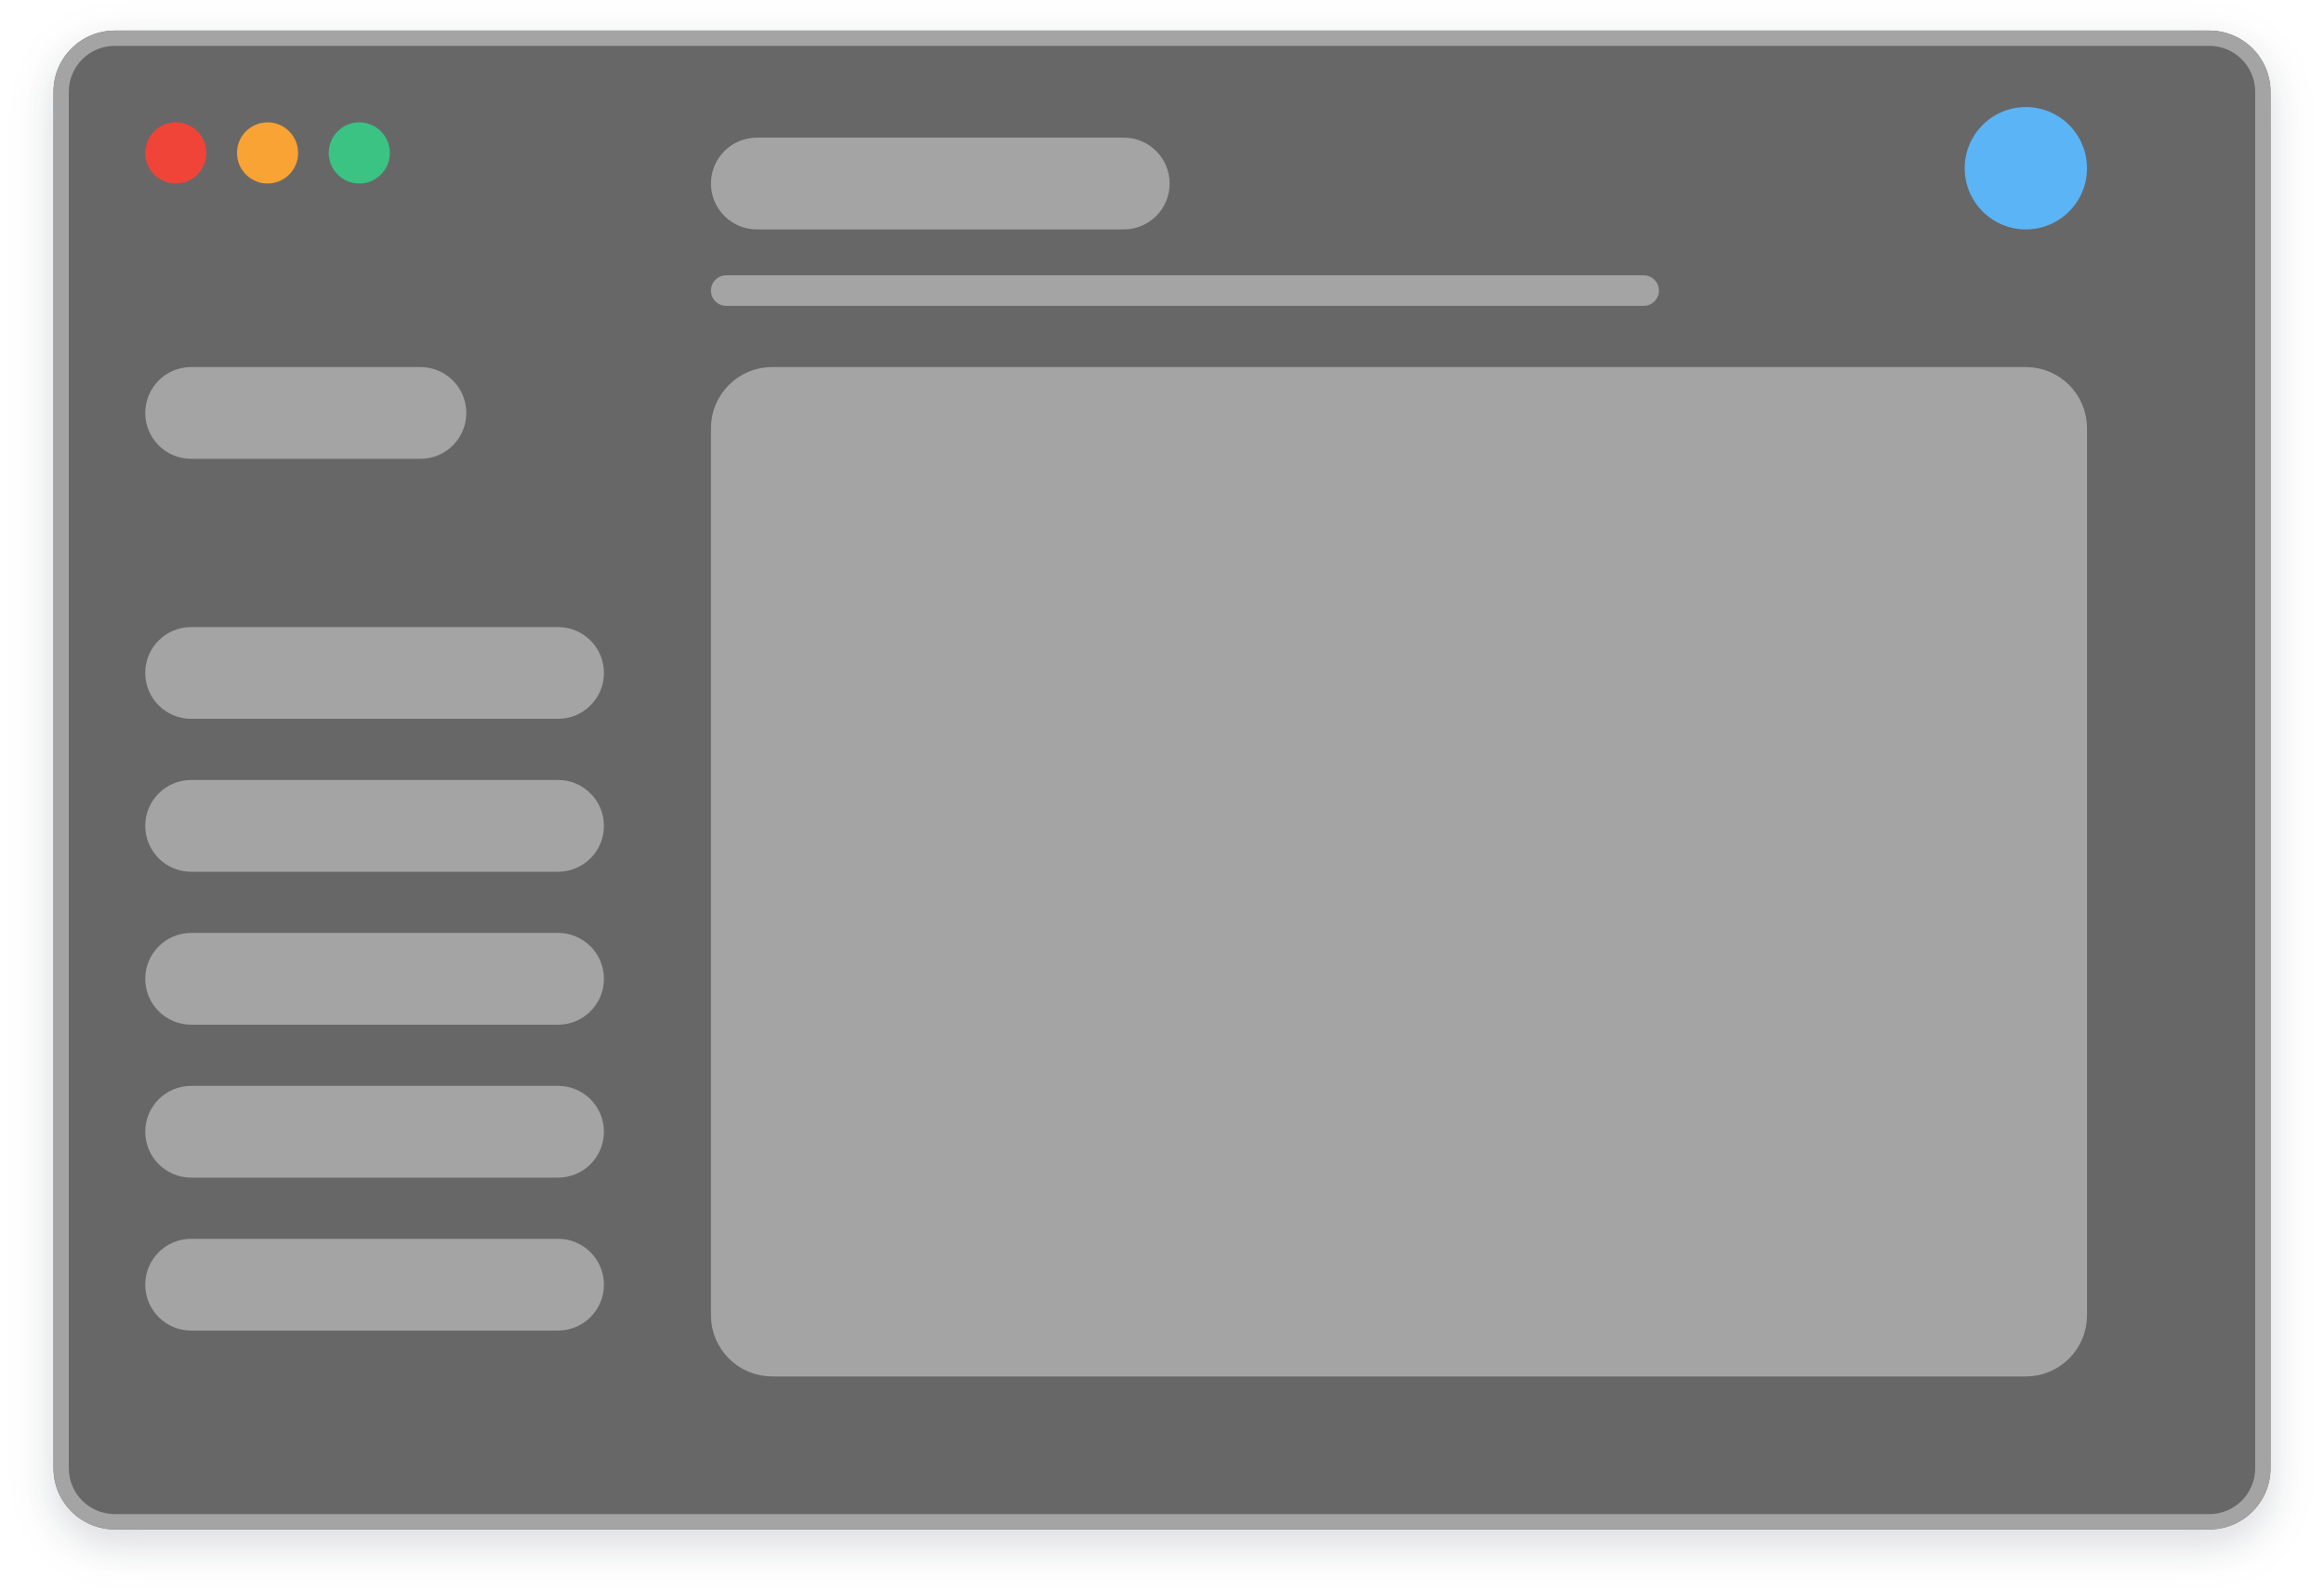
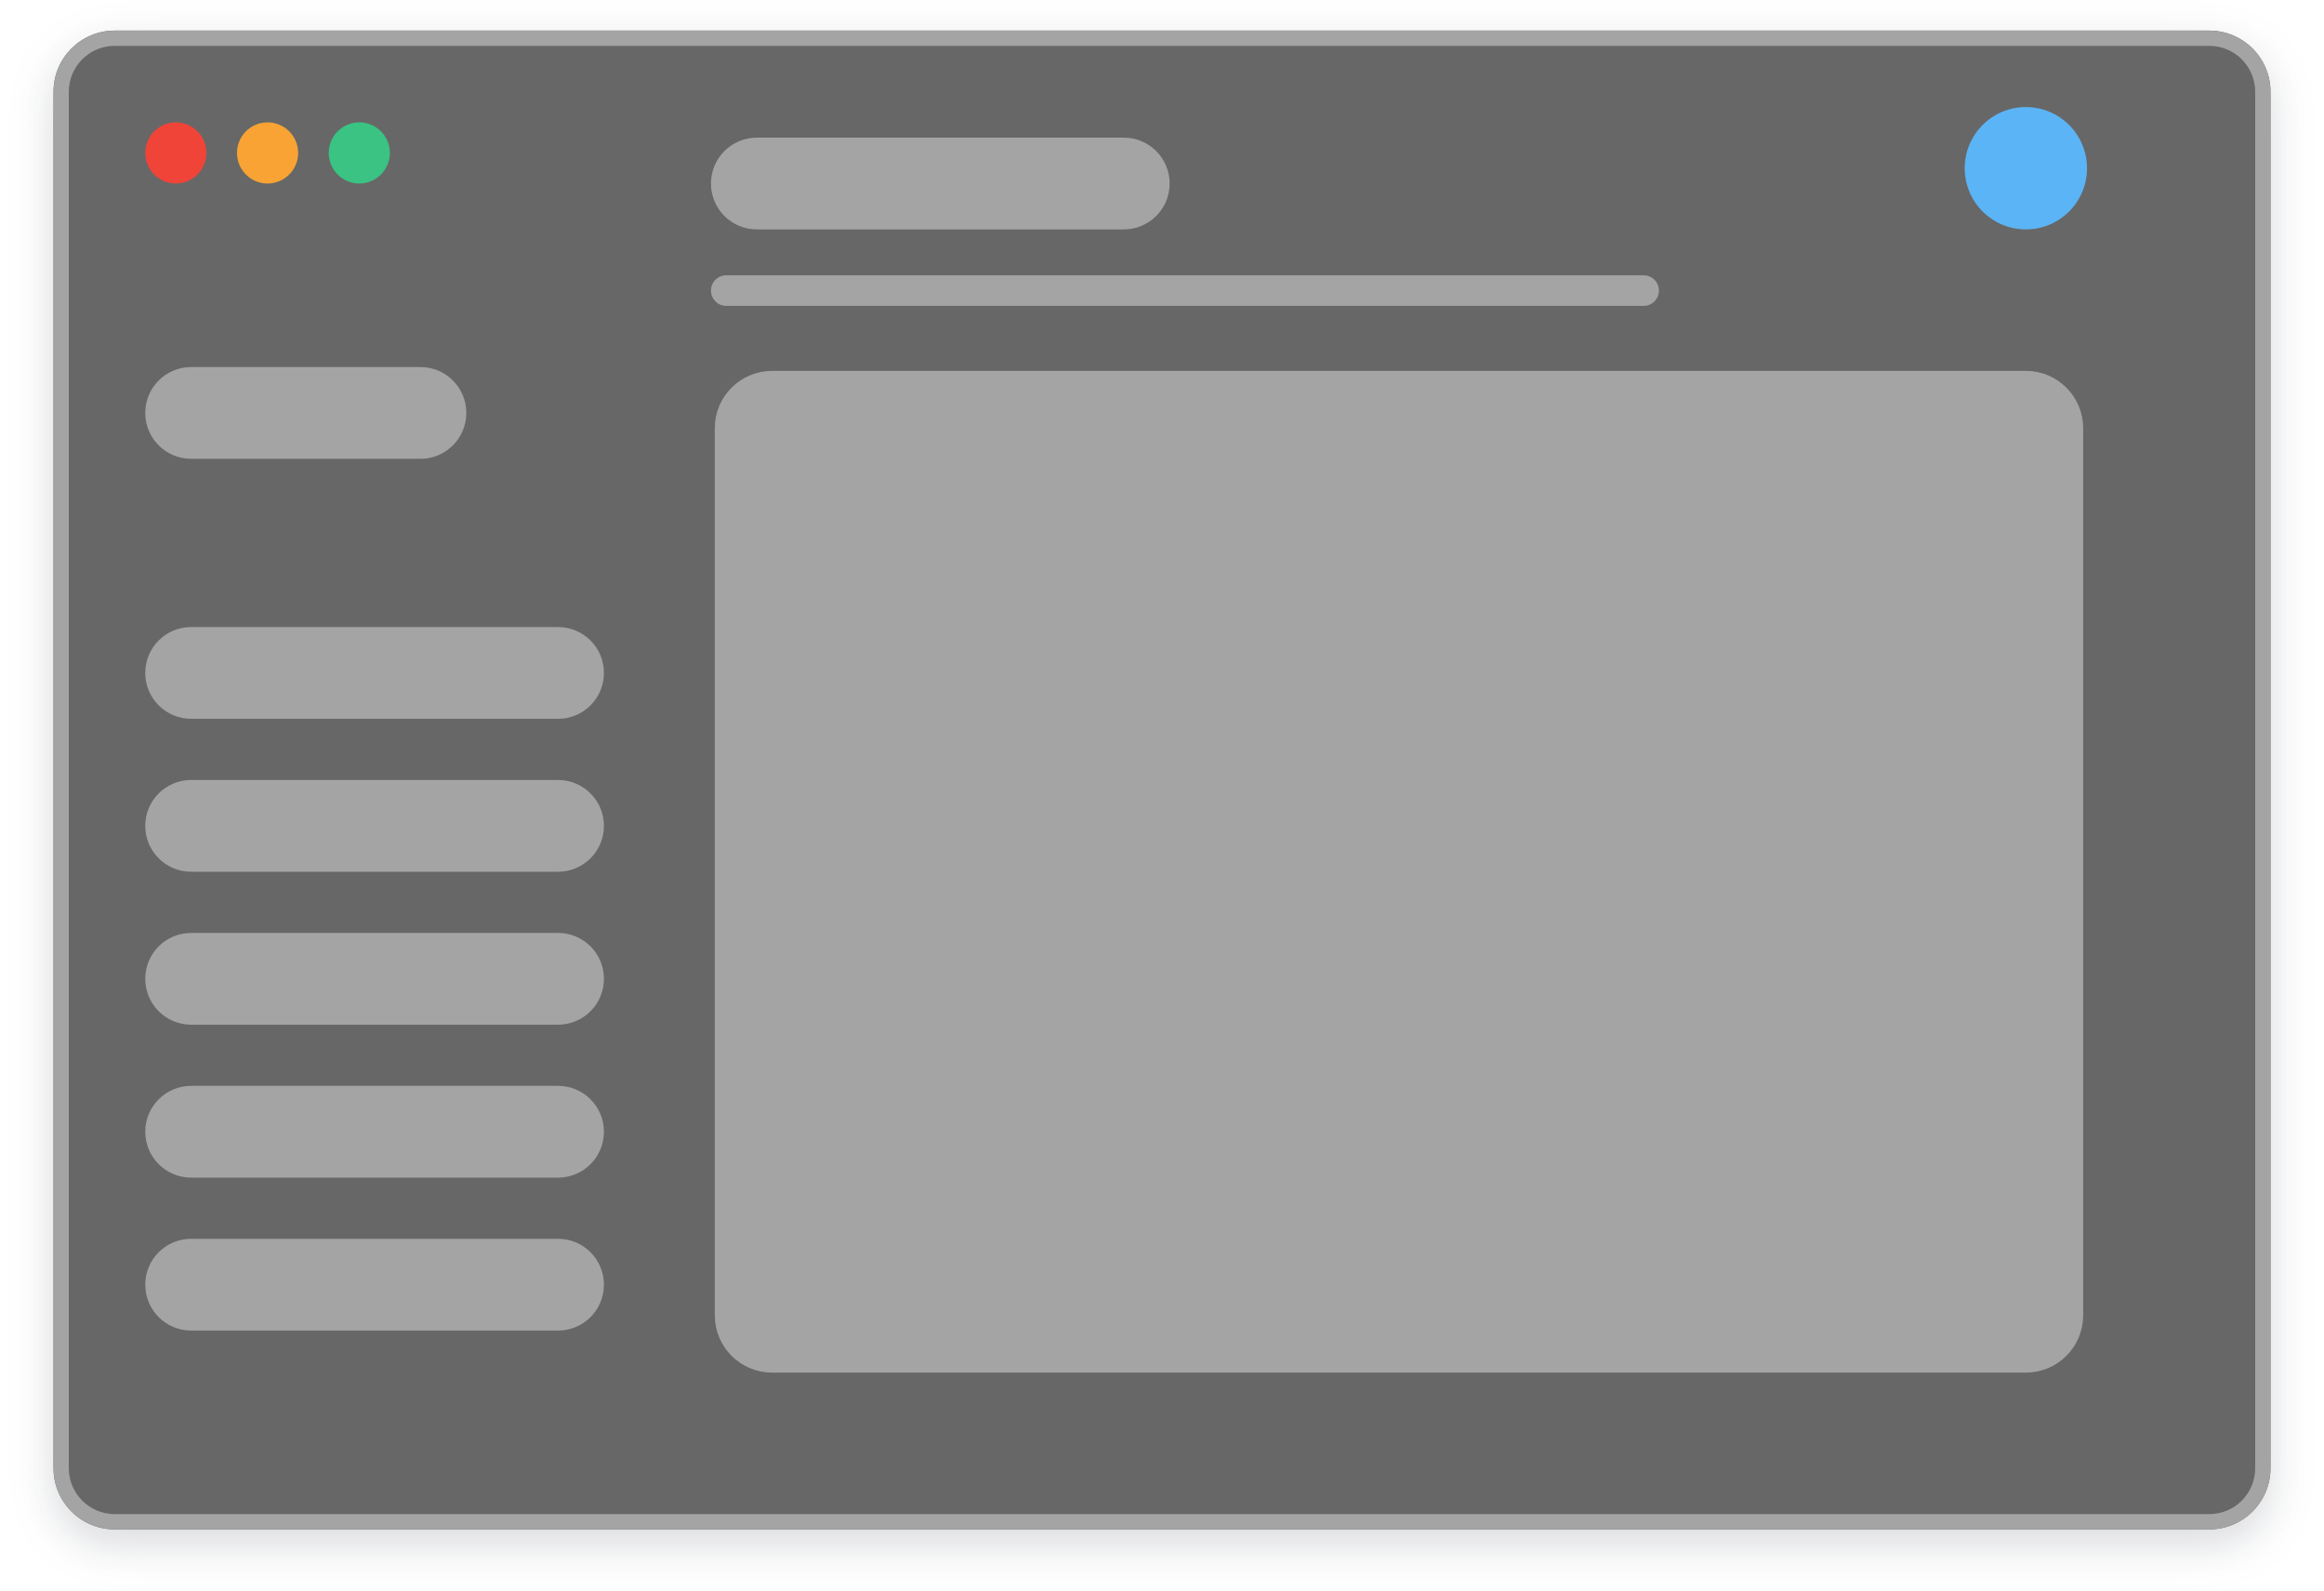
<svg xmlns="http://www.w3.org/2000/svg" width="152" height="104" viewBox="0 0 152 104" fill="none">
  <g filter="url(#filter0_dd_984_13333)">
    <rect x="3.5" y="2" width="145" height="98" rx="4" fill="#676767" />
    <rect x="4" y="2.5" width="144" height="97" rx="3.5" stroke="#A4A4A4" />
    <circle cx="11.5" cy="10" r="2" fill="#F04438" />
    <circle cx="17.5" cy="10" r="2" fill="#F8A333" />
    <circle cx="23.5" cy="10" r="2" fill="#3AC383" />
    <circle cx="132.5" cy="11" r="4" fill="#5BB4F5" />
-     <rect x="47.25" y="24.75" width="88.5" height="64.5" rx="3.25" fill="#A4A4A4" stroke="#A4A4A4" stroke-width="1.5" />
+     <rect x="47.25" y="24.75" width="88.5" height="64.5" rx="3.25" fill="#A4A4A4" stroke="#A4A4A4" strokeWidth="1.5" />
    <rect x="9.5" y="24" width="21" height="6" rx="3" fill="#A4A4A4" />
    <rect x="46.5" y="9" width="30" height="6" rx="3" fill="#A4A4A4" />
    <rect x="46.5" y="18" width="62" height="2" rx="1" fill="#A4A4A4" />
    <rect x="9.5" y="41" width="30" height="6" rx="3" fill="#A4A4A4" />
    <rect x="9.5" y="51" width="30" height="6" rx="3" fill="#A4A4A4" />
    <rect x="9.5" y="61" width="30" height="6" rx="3" fill="#A4A4A4" />
    <rect x="9.5" y="71" width="30" height="6" rx="3" fill="#A4A4A4" />
    <rect x="9.5" y="81" width="30" height="6" rx="3" fill="#A4A4A4" />
  </g>
  <defs>
    <filter id="filter0_dd_984_13333" x="0.5" y="0" width="151" height="104" filterUnits="userSpaceOnUse" color-interpolation-filters="sRGB">
      <feFlood flood-opacity="0" result="BackgroundImageFix" />
      <feColorMatrix in="SourceAlpha" type="matrix" values="0 0 0 0 0 0 0 0 0 0 0 0 0 0 0 0 0 0 127 0" result="hardAlpha" />
      <feOffset dy="1" />
      <feGaussianBlur stdDeviation="1" />
      <feColorMatrix type="matrix" values="0 0 0 0 0.063 0 0 0 0 0.094 0 0 0 0 0.157 0 0 0 0.06 0" />
      <feBlend mode="normal" in2="BackgroundImageFix" result="effect1_dropShadow_984_13333" />
      <feColorMatrix in="SourceAlpha" type="matrix" values="0 0 0 0 0 0 0 0 0 0 0 0 0 0 0 0 0 0 127 0" result="hardAlpha" />
      <feOffset dy="1" />
      <feGaussianBlur stdDeviation="1.5" />
      <feColorMatrix type="matrix" values="0 0 0 0 0.063 0 0 0 0 0.094 0 0 0 0 0.157 0 0 0 0.1 0" />
      <feBlend mode="normal" in2="effect1_dropShadow_984_13333" result="effect2_dropShadow_984_13333" />
      <feBlend mode="normal" in="SourceGraphic" in2="effect2_dropShadow_984_13333" result="shape" />
    </filter>
  </defs>
</svg>
